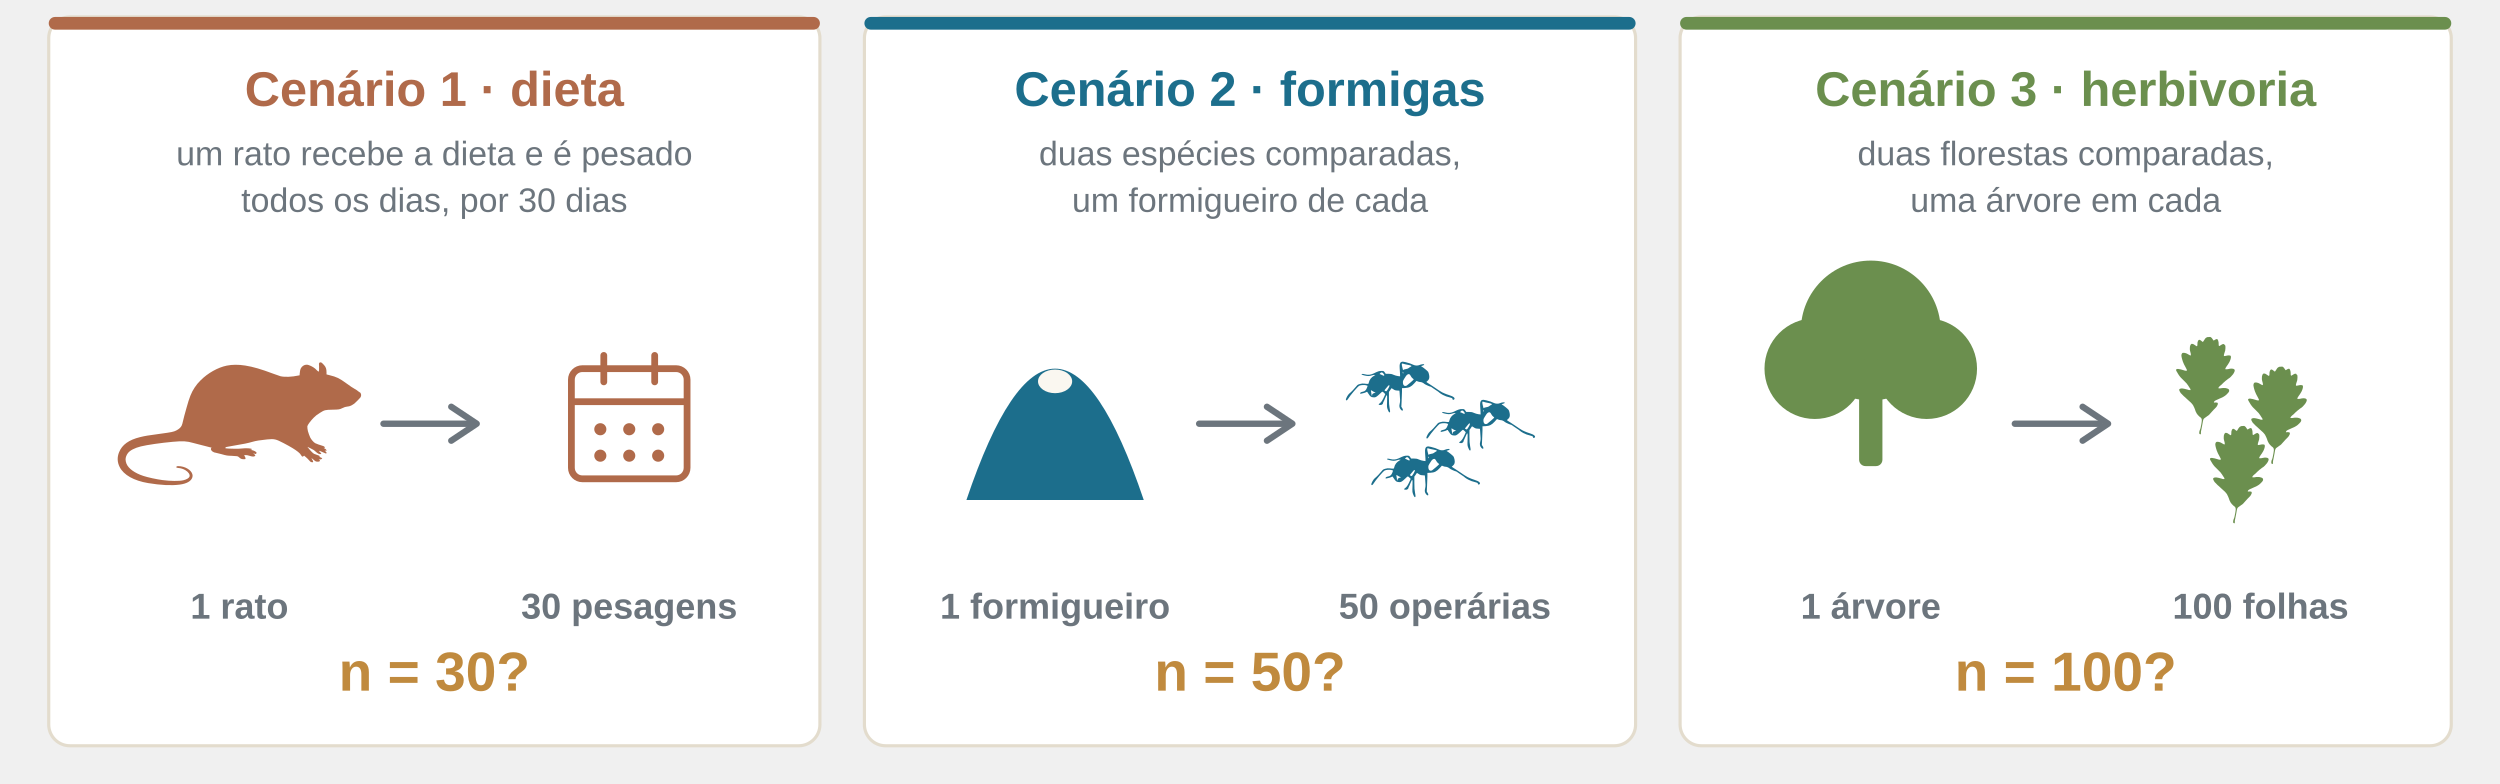
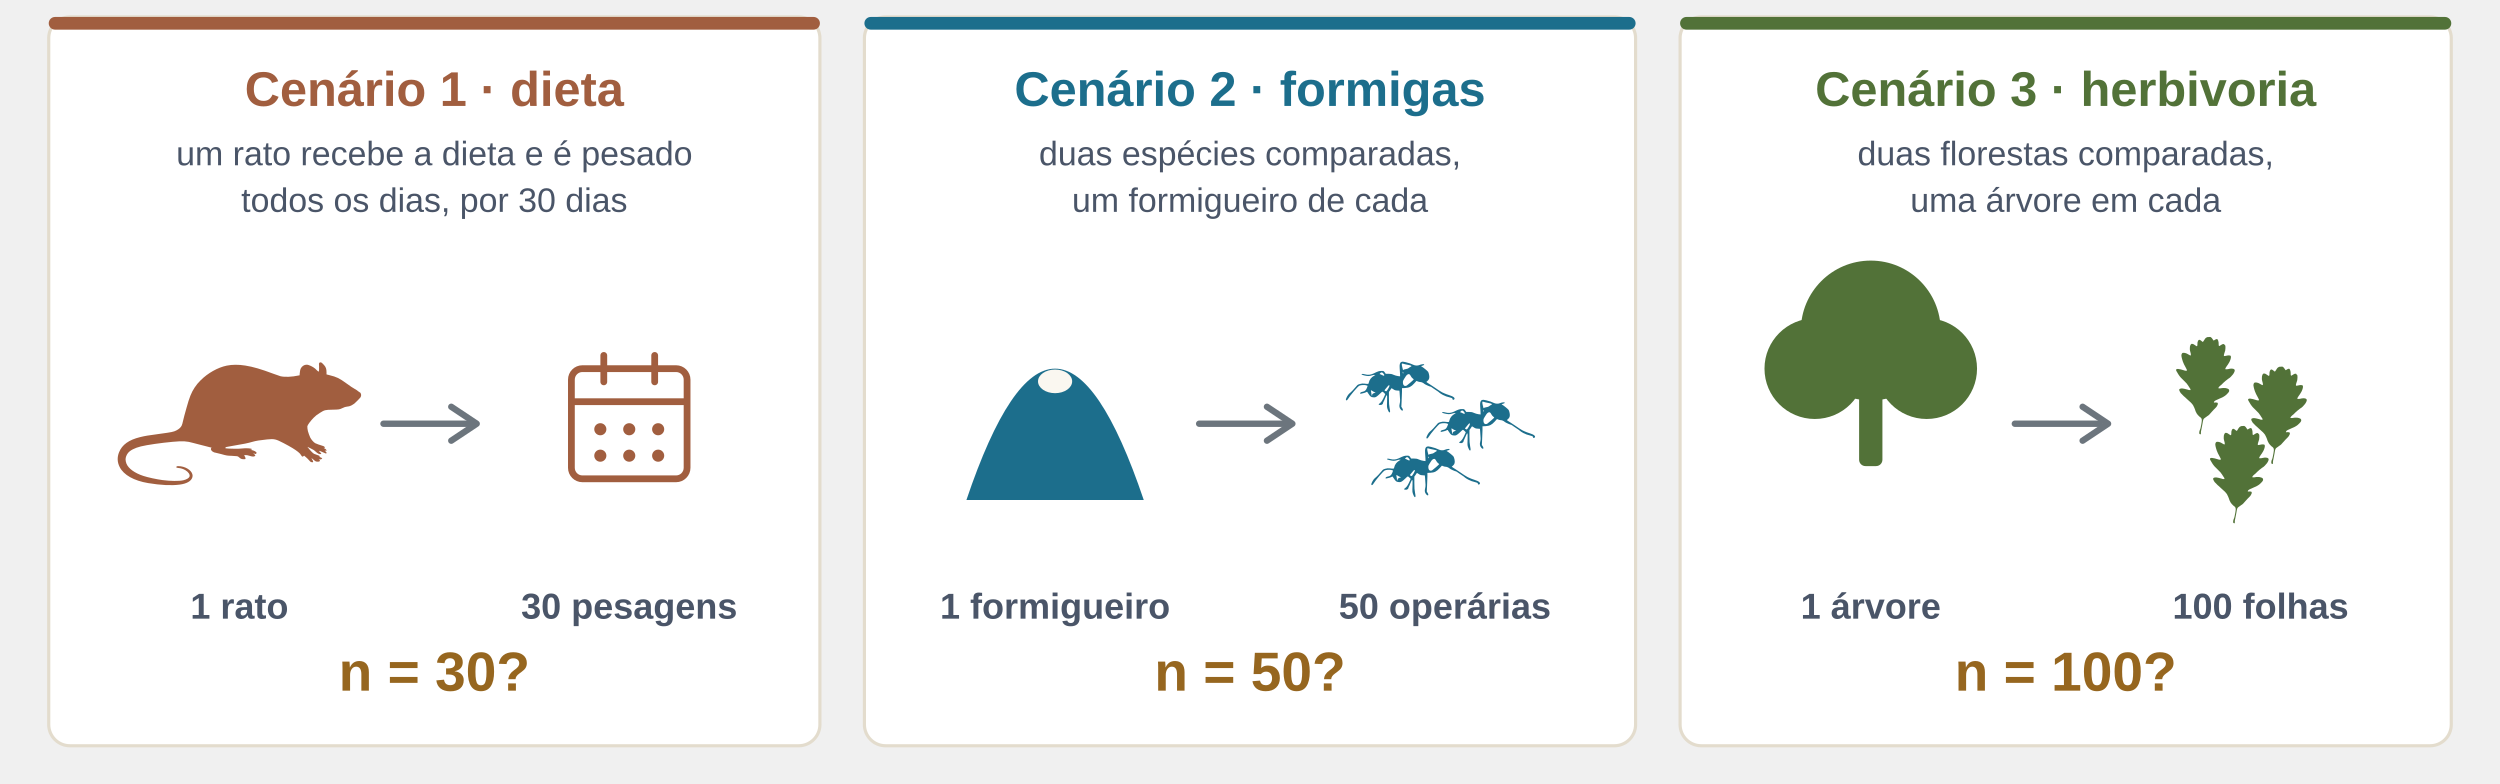
<svg xmlns="http://www.w3.org/2000/svg" viewBox="0 0 1180 370" width="1180" height="370" font-family="-apple-system, BlinkMacSystemFont, Segoe UI, Helvetica Neue, Arial, sans-serif">
  <defs>
    <symbol id="rato" viewBox="0 0 1536 775" preserveAspectRatio="xMidYMid meet">
      <g transform="translate(0,775) scale(0.1,-0.1)" fill="currentColor">
        <path d="M12755 7741 c-37 -16 -59 -50 -58 -89 0 -20 4 -107 8 -192 7 -150 -5 -300 -24 -300 -19 0 -105 67 -138 107 -93 113 -297 241 -483 304 -81 27 -105 31 -166 27 -135 -9 -269 -98 -336 -224 -39 -72 -68 -200 -75 -331 l-6 -112 -71 -15 c-414 -91 -868 -109 -1136 -45 -45 10 -251 83 -458 160 -775 291 -1262 433 -1762 513 -421 68 -823 66 -1166 -4 -564 -116 -1193 -469 -1649 -925 -163 -162 -259 -279 -378 -457 -207 -310 -334 -627 -512 -1278 -47 -173 -108 -391 -135 -485 -26 -93 -62 -237 -80 -319 -37 -173 -63 -262 -95 -327 -59 -115 -166 -211 -336 -299 -163 -84 -307 -114 -988 -205 -816 -110 -970 -135 -1296 -215 -711 -174 -1135 -480 -1325 -954 -128 -318 -115 -630 39 -933 252 -499 898 -863 1796 -1012 798 -133 1471 -165 1995 -95 436 57 718 219 790 451 24 78 25 120 5 198 -73 280 -478 515 -887 515 -75 0 -91 -3 -108 -20 -11 -11 -20 -28 -20 -38 0 -34 32 -49 115 -56 175 -15 317 -59 457 -141 198 -116 306 -285 260 -406 -37 -95 -182 -181 -386 -229 -260 -61 -818 -56 -1319 11 -382 51 -925 169 -1213 265 -543 179 -934 464 -1058 771 -30 73 -56 196 -56 265 1 129 55 277 146 397 132 175 426 327 819 425 380 95 1294 227 2012 291 640 58 887 44 1288 -72 105 -30 277 -75 384 -100 106 -24 271 -66 366 -93 95 -27 227 -61 293 -76 l120 -28 -24 -23 c-52 -48 -17 -150 76 -218 66 -49 130 -72 243 -89 52 -8 190 -41 308 -75 341 -97 367 -101 669 -111 154 -5 293 -15 332 -23 60 -13 74 -21 140 -81 93 -85 149 -107 274 -109 112 -2 128 7 118 67 -7 43 -33 102 -67 149 -29 43 -13 50 95 44 70 -3 125 -14 224 -45 201 -62 280 -64 348 -11 24 19 25 22 12 47 -18 34 -71 85 -111 105 -44 24 -18 20 66 -8 72 -25 74 -25 98 -7 14 10 28 31 33 47 6 25 2 34 -32 66 -71 67 -225 126 -340 130 -32 1 -30 2 18 14 100 24 95 47 -14 70 -120 26 -356 30 -544 9 -115 -12 -241 -18 -415 -18 -261 -1 -623 19 -640 35 -17 17 18 63 59 76 20 7 230 45 464 84 635 105 883 156 1184 243 220 64 481 106 933 152 445 44 543 22 1032 -234 453 -237 725 -402 911 -552 107 -87 154 -138 202 -223 49 -87 85 -98 145 -46 l35 31 118 -99 c64 -54 146 -135 181 -178 35 -44 78 -90 95 -102 40 -28 115 -48 149 -39 45 11 35 68 -28 161 -18 28 -36 61 -40 74 l-7 23 32 -18 c17 -11 64 -48 104 -84 111 -101 135 -113 235 -118 104 -4 154 15 159 61 3 22 -3 31 -28 45 -64 35 -63 37 6 34 73 -4 111 7 146 45 l23 25 -29 23 c-16 12 -59 33 -97 46 -55 19 -65 25 -49 31 11 4 20 16 20 26 0 27 -75 64 -205 102 -60 17 -132 43 -160 58 -80 43 -245 216 -416 438 -5 6 89 -39 209 -99 212 -107 219 -111 312 -202 134 -130 248 -183 325 -151 19 8 35 19 35 25 0 5 -34 43 -75 83 -41 41 -75 79 -75 84 0 24 110 -12 250 -83 79 -40 157 -73 171 -73 82 0 81 44 -3 122 -34 31 -59 60 -56 64 4 3 28 -1 54 -10 26 -9 49 -16 51 -16 2 0 3 15 3 34 0 41 -48 89 -128 125 -28 14 -52 28 -52 33 0 4 20 8 45 8 52 0 58 13 21 53 -32 35 -91 63 -168 81 -93 22 -375 123 -428 154 -104 61 -245 223 -315 361 -37 74 -119 301 -144 396 -26 105 -44 257 -36 311 11 79 216 356 395 534 129 130 214 196 391 306 304 189 325 194 794 204 431 10 441 12 628 99 145 68 188 82 281 92 49 5 116 16 150 25 92 23 236 97 318 163 103 82 383 373 409 422 27 54 35 135 19 185 -19 57 -52 104 -73 104 -11 0 -47 24 -80 53 -78 67 -128 102 -264 179 -136 77 -236 144 -488 327 -471 342 -619 414 -1095 532 l-176 44 0 135 c-2 215 -37 320 -157 457 -97 112 -161 164 -205 169 -20 2 -46 0 -57 -5z" />
      </g>
    </symbol>
    <symbol id="formiga" viewBox="0 0 318 154" preserveAspectRatio="xMidYMid meet">
      <g transform="translate(0,154) scale(0.1,-0.1)" fill="currentColor">
        <path d="M1672 1430 c-40 -16 -55 -72 -47 -170 4 -47 8 -118 10 -158 l2 -73 -60 7 c-34 4 -89 20 -124 36 -51 23 -77 28 -140 28 l-78 0 -28 40 c-28 39 -29 40 -91 40 -65 0 -91 -8 -223 -72 -82 -39 -155 -46 -238 -23 -61 16 -95 16 -95 -2 0 -14 132 -46 187 -46 28 0 72 7 97 17 25 10 58 16 73 14 l28 -3 -32 -18 c-80 -43 -134 -113 -151 -194 -9 -42 -6 -42 -120 -28 -47 6 -78 4 -127 -10 -55 -15 -69 -23 -100 -63 -47 -61 -154 -172 -199 -205 -38 -30 -100 -143 -94 -174 5 -28 31 -21 53 15 68 112 279 359 323 379 45 19 130 25 183 13 27 -7 49 -14 49 -16 0 -2 -9 -27 -20 -57 -26 -68 -57 -97 -116 -108 -52 -10 -74 -24 -74 -46 0 -12 7 -14 28 -9 15 4 46 11 69 16 24 5 54 17 69 26 15 10 29 13 32 8 4 -5 20 -29 36 -54 50 -78 71 -93 131 -98 48 -4 61 -1 98 23 23 15 65 52 94 81 28 30 58 54 65 54 8 0 29 -15 47 -34 l33 -34 -18 -44 c-48 -112 -92 -184 -128 -207 -56 -37 -48 -56 23 -53 28 2 61 29 61 51 0 9 6 25 13 36 8 11 28 57 46 103 52 129 61 113 54 -86 -6 -167 -6 -170 21 -240 27 -70 50 -90 63 -56 3 8 -3 57 -13 107 -14 69 -19 137 -19 272 l0 180 31 42 c18 23 34 47 36 54 3 9 20 2 52 -21 39 -28 58 -35 111 -38 l63 -4 6 -62 c17 -194 18 -242 2 -301 -18 -71 -10 -117 30 -165 49 -57 81 -27 41 38 l-25 39 8 159 c5 87 9 205 10 260 l0 102 83 4 c113 5 175 36 259 129 l63 70 37 -15 c21 -9 51 -16 68 -16 34 0 84 -22 116 -52 20 -18 155 -78 176 -78 5 0 35 -19 66 -43 31 -24 78 -55 104 -70 27 -16 58 -39 70 -52 13 -13 57 -42 98 -64 69 -36 107 -50 228 -81 32 -8 42 -16 42 -31 0 -25 25 -35 45 -19 44 37 -10 86 -137 124 -48 15 -109 37 -135 50 -26 13 -53 25 -59 27 -20 8 -157 95 -217 140 -34 25 -84 58 -112 74 -27 16 -64 40 -82 53 l-32 24 34 30 c46 39 58 87 44 164 -6 32 -18 72 -27 87 -15 25 -132 121 -187 153 -17 9 -13 12 28 22 32 8 47 18 47 29 0 13 -8 15 -51 10 -28 -4 -64 -13 -81 -22 -45 -22 -121 -19 -170 6 -54 27 -136 56 -216 74 -72 17 -88 18 -120 5z m106 -64 c31 -8 78 -18 104 -21 26 -4 55 -13 64 -20 16 -11 15 -14 -17 -30 -19 -10 -44 -26 -55 -37 -13 -11 -45 -23 -79 -27 -31 -4 -60 -14 -65 -21 -10 -17 -15 -6 -34 82 -18 80 -15 104 10 94 8 -3 40 -12 72 -20z m-48 -243 c0 -7 -4 -13 -10 -13 -5 0 -10 12 -10 28 0 21 2 24 10 12 5 -8 10 -21 10 -27z m-570 -5 c31 -33 40 -52 31 -67 -7 -10 -19 -7 -57 13 -27 14 -55 26 -63 26 -10 0 -7 8 9 25 29 31 53 32 80 3z m781 -90 c10 -20 32 -46 49 -58 17 -12 30 -25 28 -29 -5 -13 -172 -157 -195 -170 -61 -32 -106 5 -107 87 -1 37 6 58 32 97 18 28 42 65 54 84 12 18 35 39 52 46 37 16 56 3 87 -57z m-601 -263 c0 -28 -74 -155 -91 -155 -8 0 -24 6 -35 14 -18 14 -18 16 12 48 17 18 43 50 59 71 28 38 55 49 55 22z m-479 -145 c15 -12 43 -26 61 -32 l32 -11 -40 -14 c-43 -15 -65 -38 -57 -59 3 -8 0 -14 -6 -14 -6 0 -12 6 -12 13 -1 6 -2 26 -4 42 -1 17 -5 45 -10 63 -9 37 -3 39 36 12z" />
      </g>
    </symbol>
    <symbol id="folha" viewBox="0 0 925 1536" preserveAspectRatio="xMidYMid meet">
      <g transform="translate(0,1536) scale(0.1,-0.1)" fill="currentColor">
        <path d="M5255 15339 c-63 -18 -78 -19 -153 -8 -72 11 -90 10 -145 -5 -34 -9 -72 -24 -85 -32 -13 -9 -41 -22 -62 -29 -134 -47 -298 -237 -442 -512 -62 -118 -120 -183 -161 -183 -29 0 -106 50 -145 95 -16 18 -39 38 -50 44 -12 6 -47 34 -79 62 -60 53 -209 133 -219 118 -3 -5 -15 -2 -27 6 -21 13 -28 12 -86 -18 -66 -33 -91 -59 -134 -138 -32 -57 -67 -160 -67 -196 0 -16 -7 -39 -16 -51 -13 -19 -15 -55 -15 -215 1 -249 -7 -309 -51 -354 -59 -61 -86 -55 -214 49 -94 76 -280 200 -325 217 -19 7 -63 24 -98 39 -80 32 -222 46 -262 26 -26 -13 -106 -101 -146 -159 -19 -29 -61 -163 -84 -270 -5 -27 -13 -146 -16 -264 -6 -246 0 -300 57 -501 91 -322 104 -380 104 -485 1 -110 -9 -141 -49 -151 -32 -8 -132 39 -299 140 -69 42 -129 76 -134 76 -5 0 -36 18 -69 39 -176 113 -524 197 -673 161 -41 -10 -55 -10 -58 -1 -4 12 -72 -35 -110 -78 -64 -71 -102 -211 -102 -375 0 -90 2 -99 51 -291 18 -66 45 -175 61 -243 33 -141 90 -328 114 -374 20 -39 66 -150 104 -249 16 -42 54 -132 85 -200 55 -123 92 -192 312 -587 62 -111 121 -231 131 -264 18 -57 18 -66 5 -105 -20 -57 -40 -67 -127 -59 -143 13 -252 38 -380 87 -225 86 -653 186 -882 205 -105 9 -207 -14 -267 -60 -39 -30 -42 -35 -45 -87 -3 -65 20 -135 72 -219 79 -127 147 -241 200 -340 66 -122 115 -202 143 -233 10 -12 43 -58 73 -102 30 -44 86 -118 124 -164 39 -46 98 -116 130 -155 79 -94 316 -331 441 -438 120 -104 373 -359 476 -482 106 -126 225 -290 259 -357 38 -75 75 -133 115 -184 53 -66 185 -265 218 -330 35 -68 43 -159 17 -175 -8 -6 -59 -10 -112 -10 -115 0 -222 24 -357 80 -59 24 -244 72 -386 100 -60 11 -144 30 -185 40 -167 42 -341 54 -467 31 -79 -15 -228 -84 -250 -117 -13 -20 -15 -42 -10 -110 4 -79 9 -94 61 -197 30 -62 76 -143 101 -182 26 -38 60 -92 76 -119 36 -58 377 -406 469 -478 36 -28 88 -73 115 -98 28 -26 68 -59 90 -74 22 -14 150 -135 285 -269 257 -254 404 -387 481 -436 25 -16 64 -50 85 -75 21 -26 54 -57 72 -68 19 -11 77 -75 130 -141 54 -66 111 -137 127 -157 17 -21 46 -57 66 -81 43 -52 107 -179 154 -304 19 -49 57 -135 86 -190 28 -55 59 -134 70 -175 52 -213 149 -439 292 -680 56 -95 67 -109 176 -230 146 -162 194 -210 257 -257 36 -26 99 -74 142 -106 167 -126 217 -239 224 -507 1 -50 -11 -145 -35 -283 -20 -114 -37 -225 -37 -246 0 -49 -92 -506 -125 -626 -14 -49 -33 -115 -41 -145 -9 -30 -19 -59 -24 -65 -12 -16 -80 -192 -106 -274 -44 -143 -56 -350 -24 -439 14 -37 39 -52 127 -77 51 -14 68 -15 91 -6 l28 12 0 192 c0 214 5 255 80 572 63 265 105 486 158 822 80 500 113 656 164 758 39 78 127 172 195 206 93 48 176 106 247 174 41 39 107 89 145 110 125 70 211 133 316 233 124 118 273 285 326 364 60 89 168 209 353 393 94 94 228 226 297 295 69 69 142 150 162 180 19 30 50 72 68 94 44 52 106 174 138 271 36 105 33 192 -8 253 -15 23 -37 44 -50 46 -12 2 -56 11 -97 20 -97 21 -308 22 -375 1 -86 -25 -99 21 -38 137 36 68 81 113 153 150 14 7 53 32 87 54 52 36 176 94 198 94 4 0 21 6 38 14 18 8 75 33 127 56 52 23 149 68 215 100 66 32 131 62 144 65 13 4 74 30 135 57 61 28 146 65 189 83 43 19 126 65 185 103 59 38 123 77 142 87 19 10 51 30 70 45 19 15 80 60 134 101 61 46 155 133 246 229 204 214 224 239 273 338 40 83 42 91 41 172 -3 196 -99 279 -419 361 l-160 41 -240 5 c-246 5 -314 0 -495 -42 -83 -18 -324 -20 -360 -2 -63 31 -20 134 115 275 49 52 110 108 135 125 136 93 281 227 507 467 88 94 290 273 361 320 37 25 93 66 123 91 30 25 70 56 89 69 19 13 62 48 95 78 33 30 76 63 95 73 40 22 120 75 210 137 34 24 125 105 202 180 267 260 454 515 554 757 84 203 84 294 0 408 -46 63 -187 111 -363 123 -143 10 -371 -12 -483 -46 -131 -40 -199 -50 -385 -57 -178 -6 -181 -6 -191 59 -10 58 33 147 165 341 25 37 62 92 81 122 52 80 113 165 152 211 32 39 67 94 202 327 83 141 125 235 205 462 10 28 28 93 40 145 12 52 26 114 31 138 15 64 12 193 -5 243 -18 49 -67 106 -104 120 -47 18 -207 27 -321 18 -78 -6 -176 -25 -313 -59 -222 -56 -302 -63 -331 -31 -48 53 -40 175 20 346 174 488 189 556 199 910 5 163 3 228 -8 290 -18 97 -40 153 -64 161 -58 19 -76 30 -89 57 -9 16 -13 39 -10 50 8 32 -9 45 -88 62 -66 15 -78 15 -140 1 -80 -19 -213 -89 -364 -191 -223 -152 -235 -155 -279 -58 -26 57 -27 62 -25 233 2 139 -2 202 -18 305 -33 201 -100 389 -163 457 -35 37 -99 53 -152 38 -164 -50 -189 -62 -367 -181 -63 -42 -89 -52 -112 -43 -20 8 -76 90 -129 187 -86 158 -215 299 -314 345 -91 41 -125 45 -208 21z" />
      </g>
    </symbol>
  </defs>
  <rect x="23" y="8" width="364" height="344" rx="10" fill="#ffffff" stroke="#e3dccd" stroke-width="1.5" />
-   <rect x="23" y="8" width="364" height="6" rx="3" fill="#b06a4a" />
-   <text x="205" y="50" text-anchor="middle" font-size="23" font-weight="600" fill="#b06a4a">Cenário 1 · dieta</text>
-   <text x="205" y="78" text-anchor="middle" font-size="16" fill="#6c757d">um rato recebe a dieta e é pesado</text>
-   <text x="205" y="100" text-anchor="middle" font-size="16" fill="#6c757d">todos os dias, por 30 dias</text>
-   <use href="#rato" x="55.5" y="171.0" width="115.0" height="58" color="#b06a4a" opacity="1.0" />
-   <rect x="269.7" y="174.0" width="54.6" height="52" rx="5.2" fill="none" stroke="#b06a4a" stroke-width="3.2" />
-   <line x1="269.7" y1="189.6" x2="324.3" y2="189.6" stroke="#b06a4a" stroke-width="3.2" />
-   <line x1="284.988" y1="167.76" x2="284.988" y2="180.24" stroke="#b06a4a" stroke-width="3.2" stroke-linecap="round" />
-   <line x1="309.012" y1="167.76" x2="309.012" y2="180.24" stroke="#b06a4a" stroke-width="3.2" stroke-linecap="round" />
-   <circle cx="283.35" cy="202.6" r="2.86" fill="#b06a4a" />
-   <circle cx="283.35" cy="215.08" r="2.86" fill="#b06a4a" />
-   <circle cx="297.0" cy="202.6" r="2.86" fill="#b06a4a" />
-   <circle cx="297.0" cy="215.08" r="2.86" fill="#b06a4a" />
-   <circle cx="310.65" cy="202.6" r="2.86" fill="#b06a4a" />
-   <circle cx="310.65" cy="215.08" r="2.86" fill="#b06a4a" />
+   <rect x="23" y="8" width="364" height="6" rx="3" fill="#a15e3f" />
+   <text x="205" y="50" text-anchor="middle" font-size="23" font-weight="600" fill="#a15e3f">Cenário 1 · dieta</text>
+   <text x="205" y="78" text-anchor="middle" font-size="16" fill="#4a5568">um rato recebe a dieta e é pesado</text>
+   <text x="205" y="100" text-anchor="middle" font-size="16" fill="#4a5568">todos os dias, por 30 dias</text>
+   <use href="#rato" x="55.5" y="171.0" width="115.0" height="58" color="#a15e3f" opacity="1.0" />
+   <rect x="269.7" y="174.0" width="54.6" height="52" rx="5.2" fill="none" stroke="#a15e3f" stroke-width="3.2" />
+   <line x1="269.7" y1="189.6" x2="324.3" y2="189.6" stroke="#a15e3f" stroke-width="3.2" />
+   <line x1="284.988" y1="167.76" x2="284.988" y2="180.24" stroke="#a15e3f" stroke-width="3.2" stroke-linecap="round" />
+   <line x1="309.012" y1="167.76" x2="309.012" y2="180.24" stroke="#a15e3f" stroke-width="3.2" stroke-linecap="round" />
+   <circle cx="283.35" cy="202.6" r="2.86" fill="#a15e3f" />
+   <circle cx="283.35" cy="215.08" r="2.86" fill="#a15e3f" />
+   <circle cx="297.0" cy="202.6" r="2.86" fill="#a15e3f" />
+   <circle cx="297.0" cy="215.08" r="2.86" fill="#a15e3f" />
+   <circle cx="310.65" cy="202.6" r="2.86" fill="#a15e3f" />
+   <circle cx="310.65" cy="215.08" r="2.86" fill="#a15e3f" />
  <path d="M 181 200 H 221" stroke="#6c757d" stroke-width="3" stroke-linecap="round" />
  <path d="M 213 192 l 12 8 l -12 8" fill="none" stroke="#6c757d" stroke-width="3" stroke-linecap="round" stroke-linejoin="round" />
-   <text x="113" y="292" text-anchor="middle" font-size="17" font-weight="600" fill="#6c757d">1 rato</text>
-   <text x="297" y="292" text-anchor="middle" font-size="17" font-weight="600" fill="#6c757d">30 pesagens</text>
-   <text x="205" y="326" text-anchor="middle" font-size="26" font-weight="700" fill="#c08a3e">n = 30?</text>
+   <text x="113" y="292" text-anchor="middle" font-size="17" font-weight="600" fill="#4a5568">1 rato</text>
+   <text x="297" y="292" text-anchor="middle" font-size="17" font-weight="600" fill="#4a5568">30 pesagens</text>
+   <text x="205" y="326" text-anchor="middle" font-size="26" font-weight="700" fill="#96661f">n = 30?</text>
  <rect x="408" y="8" width="364" height="344" rx="10" fill="#ffffff" stroke="#e3dccd" stroke-width="1.5" />
  <rect x="408" y="8" width="364" height="6" rx="3" fill="#1c6e8c" />
  <text x="590" y="50" text-anchor="middle" font-size="23" font-weight="600" fill="#1c6e8c">Cenário 2 · formigas</text>
-   <text x="590" y="78" text-anchor="middle" font-size="16" fill="#6c757d">duas espécies comparadas,</text>
-   <text x="590" y="100" text-anchor="middle" font-size="16" fill="#6c757d">um formigueiro de cada</text>
+   <text x="590" y="78" text-anchor="middle" font-size="16" fill="#4a5568">duas espécies comparadas,</text>
+   <text x="590" y="100" text-anchor="middle" font-size="16" fill="#4a5568">um formigueiro de cada</text>
  <path d="M 456.15 236.0 Q 477.075 174.0 498 174.0 Q 518.925 174.0 539.85 236.0 Z" fill="#1c6e8c" />
  <ellipse cx="498" cy="180.0" rx="8.06" ry="5.58" fill="#faf7f0" />
  <use href="#formiga" x="633.2" y="169.0" width="53.7" height="26" color="#1c6e8c" opacity="1.0" />
  <use href="#formiga" x="671.2" y="187.0" width="53.7" height="26" color="#1c6e8c" opacity="1.0" />
  <use href="#formiga" x="645.2" y="209.0" width="53.7" height="26" color="#1c6e8c" opacity="1.0" />
  <path d="M 566 200 H 606" stroke="#6c757d" stroke-width="3" stroke-linecap="round" />
  <path d="M 598 192 l 12 8 l -12 8" fill="none" stroke="#6c757d" stroke-width="3" stroke-linecap="round" stroke-linejoin="round" />
-   <text x="498" y="292" text-anchor="middle" font-size="17" font-weight="600" fill="#6c757d">1 formigueiro</text>
-   <text x="682" y="292" text-anchor="middle" font-size="17" font-weight="600" fill="#6c757d">50 operárias</text>
-   <text x="590" y="326" text-anchor="middle" font-size="26" font-weight="700" fill="#c08a3e">n = 50?</text>
+   <text x="498" y="292" text-anchor="middle" font-size="17" font-weight="600" fill="#4a5568">1 formigueiro</text>
+   <text x="682" y="292" text-anchor="middle" font-size="17" font-weight="600" fill="#4a5568">50 operárias</text>
+   <text x="590" y="326" text-anchor="middle" font-size="26" font-weight="700" fill="#96661f">n = 50?</text>
  <rect x="793" y="8" width="364" height="344" rx="10" fill="#ffffff" stroke="#e3dccd" stroke-width="1.5" />
-   <rect x="793" y="8" width="364" height="6" rx="3" fill="#6b8f4e" />
-   <text x="975" y="50" text-anchor="middle" font-size="23" font-weight="600" fill="#6b8f4e">Cenário 3 · herbivoria</text>
-   <text x="975" y="78" text-anchor="middle" font-size="16" fill="#6c757d">duas florestas comparadas,</text>
-   <text x="975" y="100" text-anchor="middle" font-size="16" fill="#6c757d">uma árvore em cada</text>
-   <circle cx="883" cy="156.0" r="33.0" fill="#6b8f4e" />
-   <circle cx="856.6" cy="174.0" r="23.76" fill="#6b8f4e" />
-   <circle cx="909.4" cy="174.0" r="23.76" fill="#6b8f4e" />
-   <rect x="877.5" y="178" width="11.0" height="42.0" rx="3.0" fill="#6b8f4e" />
-   <use href="#folha" x="1027.1" y="159.0" width="27.7" height="46" color="#6b8f4e" opacity="1.0" />
-   <use href="#folha" x="1061.1" y="173.0" width="27.7" height="46" color="#6b8f4e" opacity="1.0" />
-   <use href="#folha" x="1043.1" y="201.0" width="27.7" height="46" color="#6b8f4e" opacity="1.0" />
+   <rect x="793" y="8" width="364" height="6" rx="3" fill="#527238" />
+   <text x="975" y="50" text-anchor="middle" font-size="23" font-weight="600" fill="#527238">Cenário 3 · herbivoria</text>
+   <text x="975" y="78" text-anchor="middle" font-size="16" fill="#4a5568">duas florestas comparadas,</text>
+   <text x="975" y="100" text-anchor="middle" font-size="16" fill="#4a5568">uma árvore em cada</text>
+   <circle cx="883" cy="156.0" r="33.0" fill="#527238" />
+   <circle cx="856.6" cy="174.0" r="23.76" fill="#527238" />
+   <circle cx="909.4" cy="174.0" r="23.76" fill="#527238" />
+   <rect x="877.5" y="178" width="11.0" height="42.0" rx="3.0" fill="#527238" />
+   <use href="#folha" x="1027.1" y="159.0" width="27.7" height="46" color="#527238" opacity="1.0" />
+   <use href="#folha" x="1061.1" y="173.0" width="27.7" height="46" color="#527238" opacity="1.0" />
+   <use href="#folha" x="1043.1" y="201.0" width="27.7" height="46" color="#527238" opacity="1.0" />
  <path d="M 951 200 H 991" stroke="#6c757d" stroke-width="3" stroke-linecap="round" />
  <path d="M 983 192 l 12 8 l -12 8" fill="none" stroke="#6c757d" stroke-width="3" stroke-linecap="round" stroke-linejoin="round" />
-   <text x="883" y="292" text-anchor="middle" font-size="17" font-weight="600" fill="#6c757d">1 árvore</text>
-   <text x="1067" y="292" text-anchor="middle" font-size="17" font-weight="600" fill="#6c757d">100 folhas</text>
-   <text x="975" y="326" text-anchor="middle" font-size="26" font-weight="700" fill="#c08a3e">n = 100?</text>
+   <text x="883" y="292" text-anchor="middle" font-size="17" font-weight="600" fill="#4a5568">1 árvore</text>
+   <text x="1067" y="292" text-anchor="middle" font-size="17" font-weight="600" fill="#4a5568">100 folhas</text>
+   <text x="975" y="326" text-anchor="middle" font-size="26" font-weight="700" fill="#96661f">n = 100?</text>
</svg>
